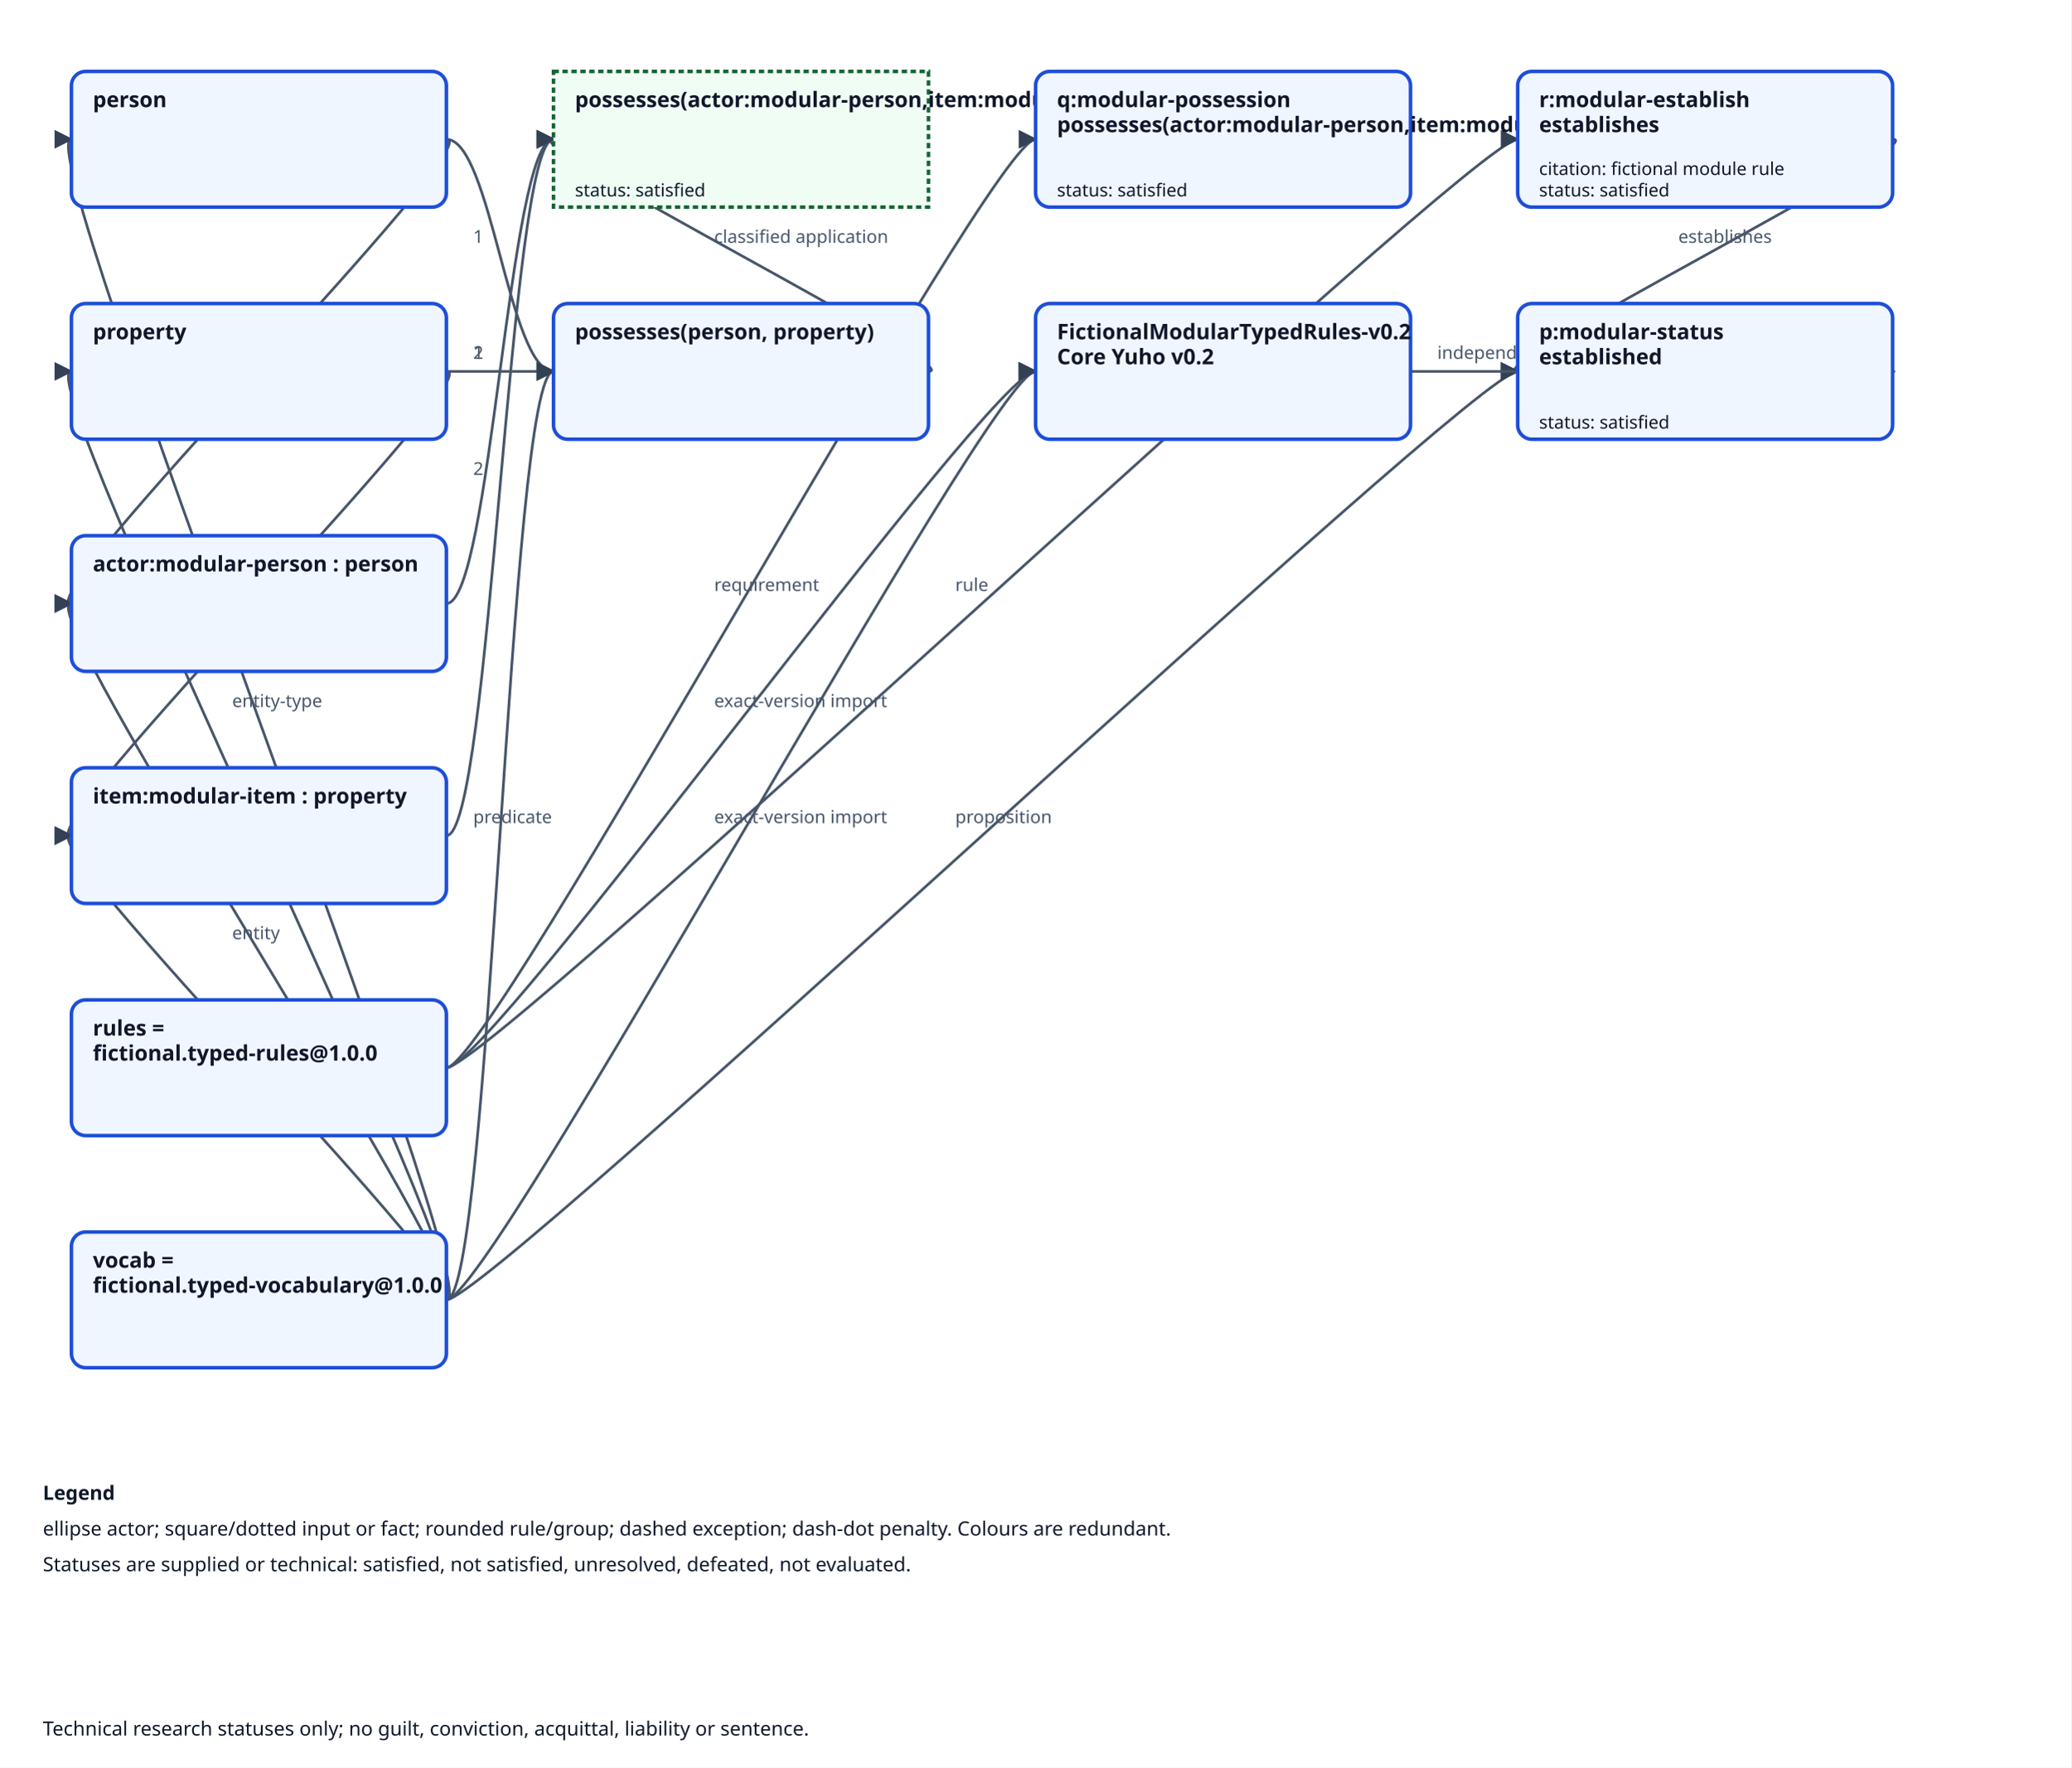
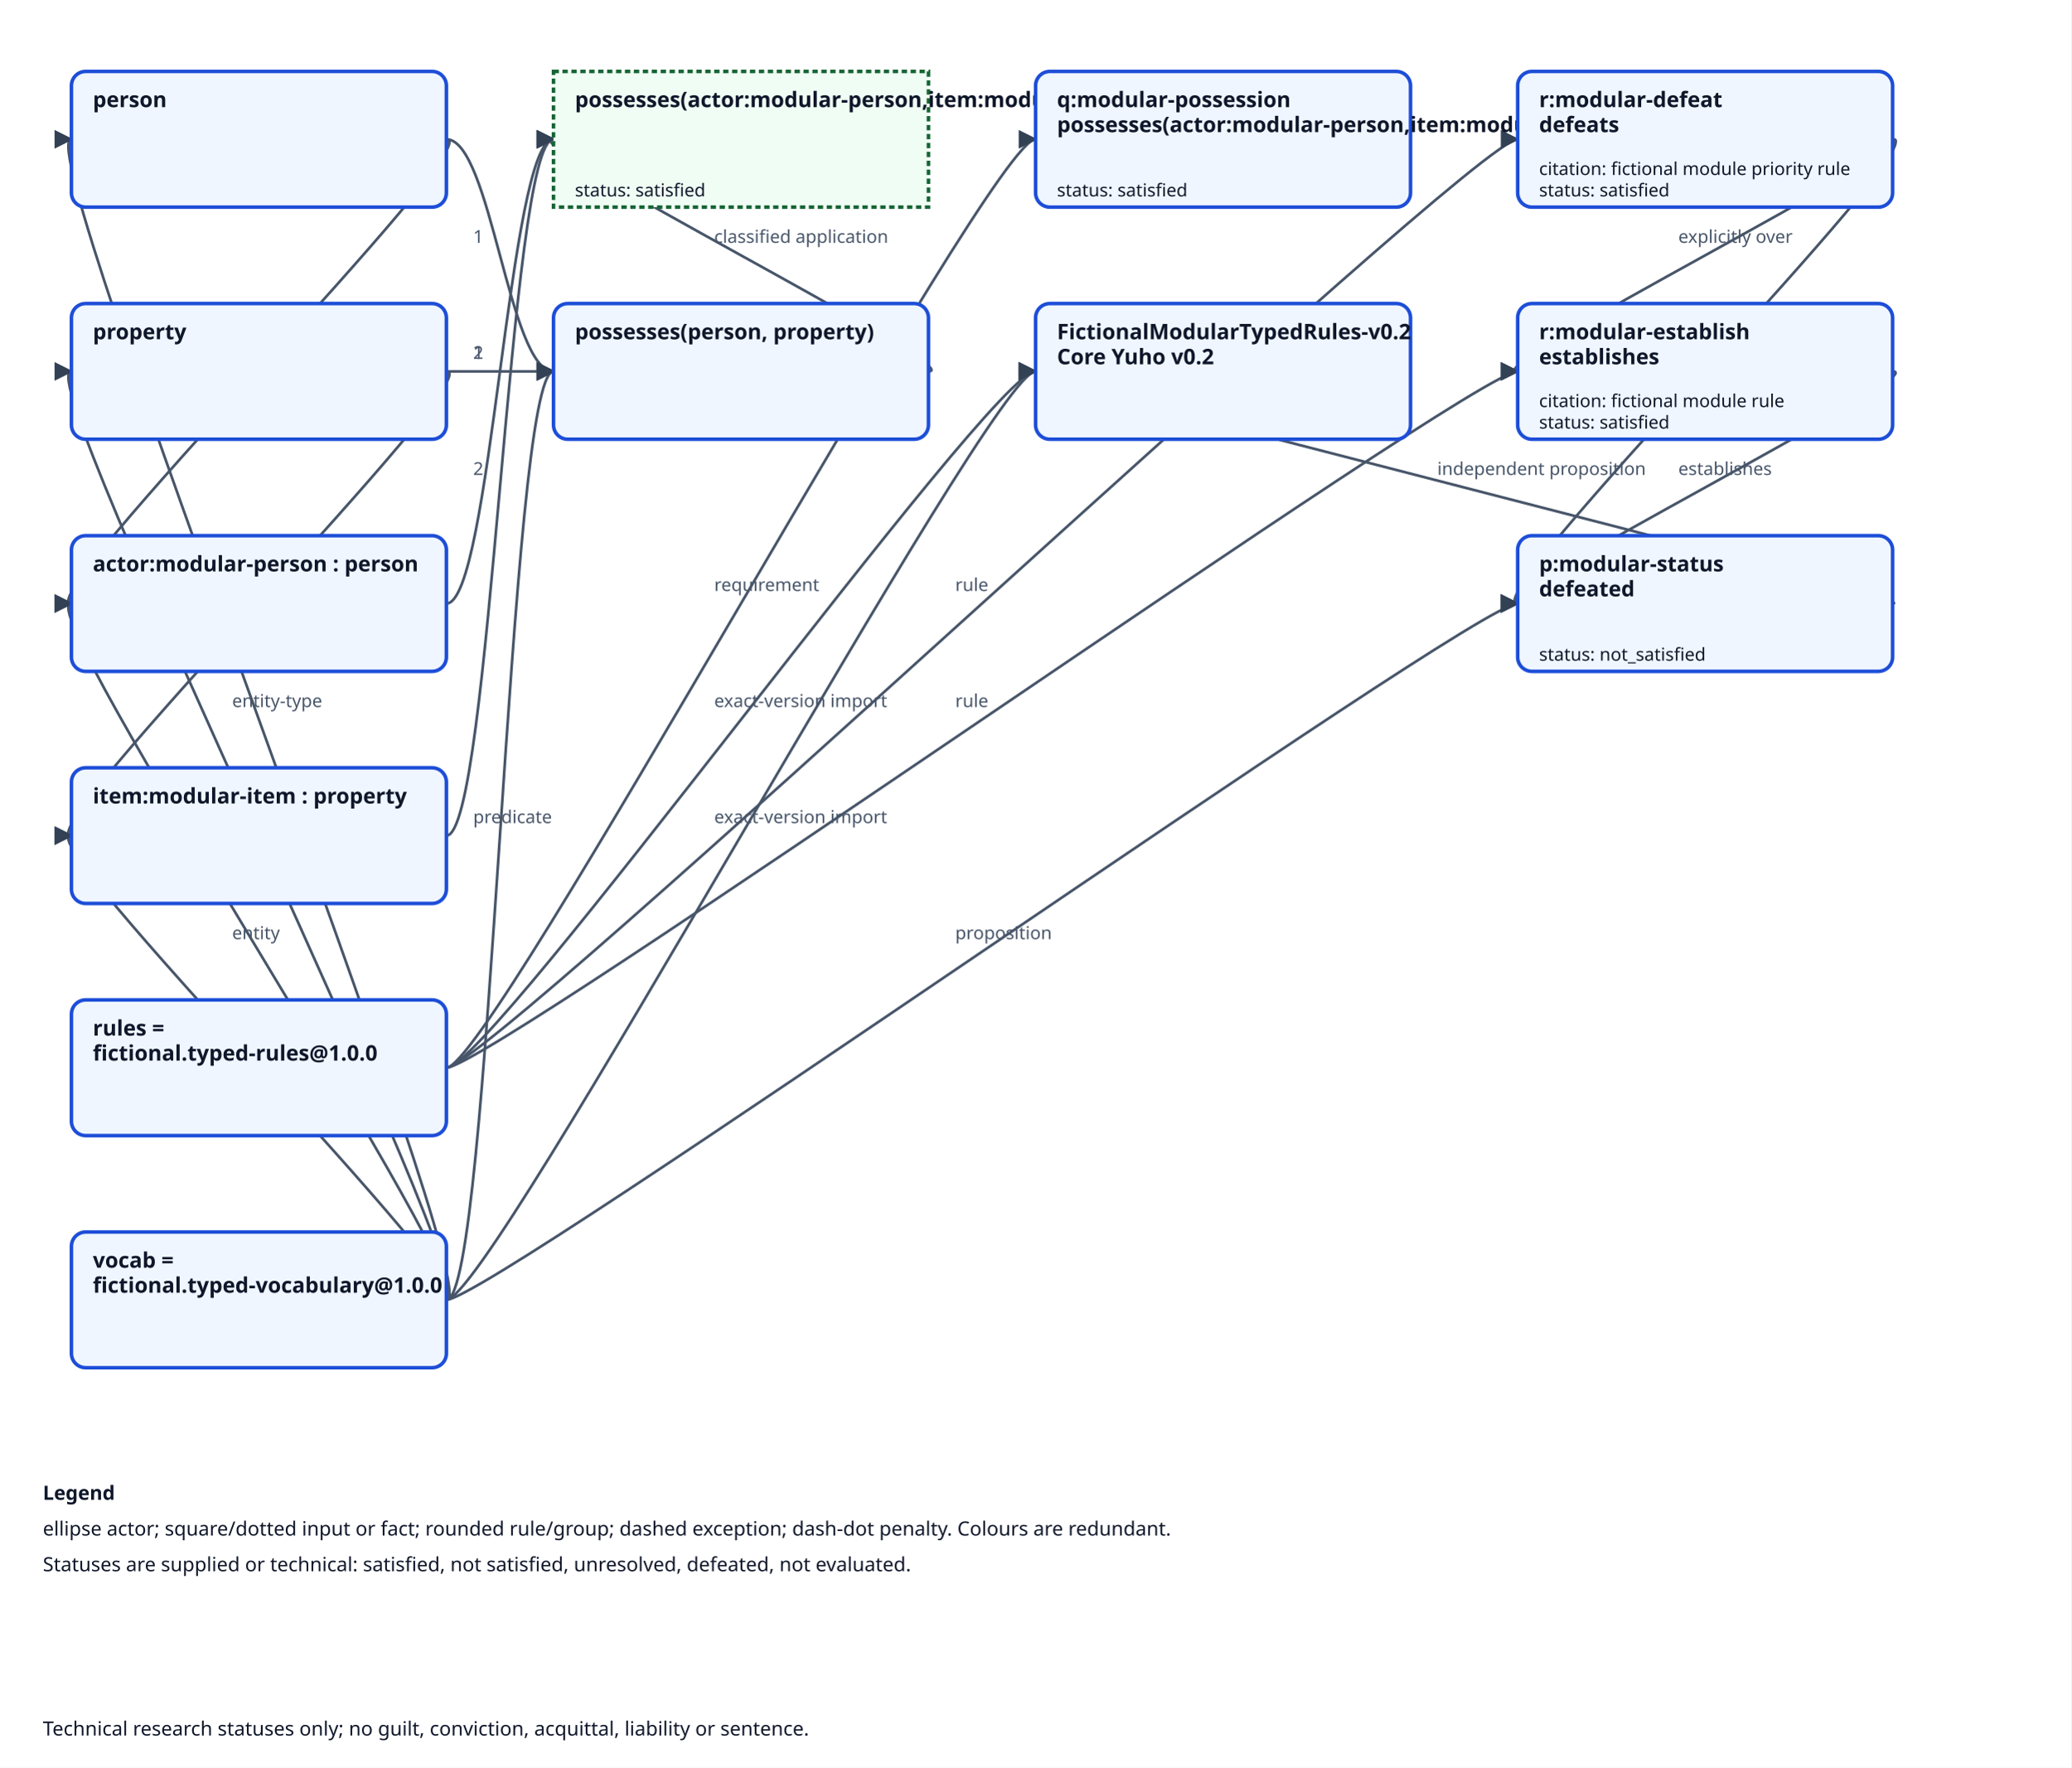
<svg xmlns="http://www.w3.org/2000/svg" width="1160" height="990" viewBox="0 0 1160 990" role="img" aria-labelledby="title desc">
  <defs>
    <marker id="arrow" viewBox="0 0 10 10" refX="9" refY="5" markerWidth="7" markerHeight="7" orient="auto-start-reverse">
      <path d="M 0 0 L 10 5 L 0 10 z" fill="#334155" />
    </marker>
  </defs>
  <rect width="100%" height="100%" fill="#ffffff" />
  <style>text{font-family:ui-sans-serif,system-ui,sans-serif;fill:#0f172a}.edge{stroke:#475569;stroke-width:1.5;fill:none;marker-end:url(#arrow)}.edge-label{font-size:10px;fill:#475569}.node-label{font-size:12px;font-weight:600}.node-meta{font-size:10px}.legend{font-size:11px}</style>
  <g id="edges">
    <path class="edge" data-kind="import" d="M 250 728 C 275 728 555 208 580 208" />
    <text class="edge-label" x="400" y="461">exact-version import</text>
    <path class="edge" data-kind="export" d="M 250 728 C 275 728 15 78 40 78" />
    <text class="edge-label" x="130" y="396">entity-type</text>
    <path class="edge" data-kind="export" d="M 250 728 C 275 728 15 208 40 208" />
    <text class="edge-label" x="130" y="461">entity-type</text>
    <path class="edge" data-kind="export" d="M 250 728 C 275 728 15 338 40 338" />
    <text class="edge-label" x="130" y="526">entity</text>
    <path class="edge" data-kind="export" d="M 250 728 C 275 728 15 468 40 468" />
    <text class="edge-label" x="130" y="591">entity</text>
    <path class="edge" data-kind="export" d="M 250 728 C 275 728 285 208 310 208" />
    <text class="edge-label" x="265" y="461">predicate</text>
-     <path class="edge" data-kind="export" d="M 250 728 C 275 728 825 208 850 208" />
-     <text class="edge-label" x="535" y="461">proposition</text>
+     <path class="edge" data-kind="export" d="M 250 728 C 275 728 825 338 850 338" />
+     <text class="edge-label" x="535" y="526">proposition</text>
    <path class="edge" data-kind="import" d="M 250 598 C 275 598 555 208 580 208" />
    <text class="edge-label" x="400" y="396">exact-version import</text>
    <path class="edge" data-kind="export" d="M 250 598 C 275 598 555 78 580 78" />
    <text class="edge-label" x="400" y="331">requirement</text>
+     <path class="edge" data-kind="export" d="M 250 598 C 275 598 825 208 850 208" />
+     <text class="edge-label" x="535" y="396">rule</text>
    <path class="edge" data-kind="export" d="M 250 598 C 275 598 825 78 850 78" />
    <text class="edge-label" x="535" y="331">rule</text>
    <path class="edge" data-kind="instance" d="M 250 78 C 275 78 15 338 40 338" />
    <text class="edge-label" x="130" y="201">nominal member</text>
    <path class="edge" data-kind="instance" d="M 250 208 C 275 208 15 468 40 468" />
    <text class="edge-label" x="130" y="331">nominal member</text>
    <path class="edge" data-kind="argument-type" d="M 250 78 C 275 78 285 208 310 208" />
    <text class="edge-label" x="265" y="136">1</text>
    <path class="edge" data-kind="argument-type" d="M 250 208 C 275 208 285 208 310 208" />
    <text class="edge-label" x="265" y="201">2</text>
    <path class="edge" data-kind="ground-argument" d="M 250 338 C 275 338 285 78 310 78" />
    <text class="edge-label" x="265" y="201">1</text>
    <path class="edge" data-kind="ground-argument" d="M 250 468 C 275 468 285 78 310 78" />
    <text class="edge-label" x="265" y="266">2</text>
    <path class="edge" data-kind="application" d="M 520 208 C 545 208 285 78 310 78" />
    <text class="edge-label" x="400" y="136">classified application</text>
-     <path class="edge" data-kind="concludes" d="M 1060 78 C 1085 78 825 208 850 208" />
-     <text class="edge-label" x="940" y="136">establishes</text>
-     <path class="edge" data-kind="technical-result" d="M 1060 208 C 1085 208 555 208 580 208" />
-     <text class="edge-label" x="805" y="201">independent proposition</text>
+     <path class="edge" data-kind="concludes" d="M 1060 208 C 1085 208 825 338 850 338" />
+     <text class="edge-label" x="940" y="266">establishes</text>
+     <path class="edge" data-kind="concludes" d="M 1060 78 C 1085 78 825 338 850 338" />
+     <text class="edge-label" x="940" y="201">defeats</text>
+     <path class="edge" data-kind="priority" d="M 1060 78 C 1085 78 825 208 850 208" />
+     <text class="edge-label" x="940" y="136">explicitly over</text>
+     <path class="edge" data-kind="technical-result" d="M 1060 338 C 1085 338 555 208 580 208" />
+     <text class="edge-label" x="805" y="266">independent proposition</text>
  </g>
  <g id="nodes">
    <g id="node-entity-type-person" data-semantic-id="entity-type:person" data-kind="entity-type">
      <rect x="40" y="40" width="210" height="76" rx="8" fill="#eff6ff" stroke="#1d4ed8" stroke-width="2" />
      <text class="node-label" x="52" y="60">
        <tspan x="52" dy="0">person</tspan>
      </text>
    </g>
    <g id="node-entity-type-property" data-semantic-id="entity-type:property" data-kind="entity-type">
      <rect x="40" y="170" width="210" height="76" rx="8" fill="#eff6ff" stroke="#1d4ed8" stroke-width="2" />
      <text class="node-label" x="52" y="190">
        <tspan x="52" dy="0">property</tspan>
      </text>
    </g>
    <g id="node-entity-actor-modular-person" data-semantic-id="entity:actor:modular-person" data-kind="entity">
      <rect x="40" y="300" width="210" height="76" rx="8" fill="#eff6ff" stroke="#1d4ed8" stroke-width="2" />
      <text class="node-label" x="52" y="320">
        <tspan x="52" dy="0">actor:modular-person : person</tspan>
      </text>
    </g>
    <g id="node-entity-item-modular-item" data-semantic-id="entity:item:modular-item" data-kind="entity">
      <rect x="40" y="430" width="210" height="76" rx="8" fill="#eff6ff" stroke="#1d4ed8" stroke-width="2" />
      <text class="node-label" x="52" y="450">
        <tspan x="52" dy="0">item:modular-item : property</tspan>
      </text>
    </g>
    <g id="node-module-rules" data-semantic-id="module:rules" data-kind="module">
      <rect x="40" y="560" width="210" height="76" rx="8" fill="#eff6ff" stroke="#1d4ed8" stroke-width="2" />
      <text class="node-label" x="52" y="580">
        <tspan x="52" dy="0">rules =</tspan>
        <tspan x="52" dy="14">fictional.typed-rules@1.0.0</tspan>
      </text>
    </g>
    <g id="node-module-vocab" data-semantic-id="module:vocab" data-kind="module">
      <rect x="40" y="690" width="210" height="76" rx="8" fill="#eff6ff" stroke="#1d4ed8" stroke-width="2" />
      <text class="node-label" x="52" y="710">
        <tspan x="52" dy="0">vocab =</tspan>
        <tspan x="52" dy="14">fictional.typed-vocabulary@1.0.0</tspan>
      </text>
    </g>
    <g id="node-ground-fact-possesses-actor-modular-person-item-modular-item-" data-semantic-id="ground-fact:possesses(actor:modular-person,item:modular-item)" data-kind="ground-fact">
      <rect x="310" y="40" width="210" height="76" rx="0" fill="#f0fdf4" stroke="#166534" stroke-width="2" stroke-dasharray="3 2" />
      <text class="node-label" x="322" y="60">
        <tspan x="322" dy="0">possesses(actor:modular-person,item:modular-item)</tspan>
      </text>
      <text class="node-meta" x="322" y="110">status: satisfied</text>
    </g>
    <g id="node-predicate-possesses" data-semantic-id="predicate:possesses" data-kind="predicate">
      <rect x="310" y="170" width="210" height="76" rx="8" fill="#eff6ff" stroke="#1d4ed8" stroke-width="2" />
      <text class="node-label" x="322" y="190">
        <tspan x="322" dy="0">possesses(person, property)</tspan>
      </text>
    </g>
    <g id="node-finite-requirement-q-modular-possession" data-semantic-id="finite-requirement:q:modular-possession" data-kind="predicate-application">
      <rect x="580" y="40" width="210" height="76" rx="8" fill="#eff6ff" stroke="#1d4ed8" stroke-width="2" />
      <text class="node-label" x="592" y="60">
        <tspan x="592" dy="0">q:modular-possession</tspan>
        <tspan x="592" dy="14">possesses(actor:modular-person,item:modular-item)</tspan>
      </text>
      <text class="node-meta" x="592" y="110">status: satisfied</text>
    </g>
    <g id="node-program-FictionalModularTypedRules-v0.2" data-semantic-id="program:FictionalModularTypedRules-v0.2" data-kind="program">
      <rect x="580" y="170" width="210" height="76" rx="8" fill="#eff6ff" stroke="#1d4ed8" stroke-width="2" />
      <text class="node-label" x="592" y="190">
        <tspan x="592" dy="0">FictionalModularTypedRules-v0.2</tspan>
        <tspan x="592" dy="14">Core Yuho v0.2</tspan>
      </text>
    </g>
-     <g id="node-finite-rule-r-modular-establish" data-semantic-id="finite-rule:r:modular-establish" data-kind="finite-rule">
+     <g id="node-finite-rule-r-modular-defeat" data-semantic-id="finite-rule:r:modular-defeat" data-kind="finite-rule">
      <rect x="850" y="40" width="210" height="76" rx="8" fill="#eff6ff" stroke="#1d4ed8" stroke-width="2" />
      <text class="node-label" x="862" y="60">
+         <tspan x="862" dy="0">r:modular-defeat</tspan>
+         <tspan x="862" dy="14">defeats</tspan>
+       </text>
+       <text class="node-meta" x="862" y="98">citation: fictional module priority rule</text>
+       <text class="node-meta" x="862" y="110">status: satisfied</text>
+     </g>
+     <g id="node-finite-rule-r-modular-establish" data-semantic-id="finite-rule:r:modular-establish" data-kind="finite-rule">
+       <rect x="850" y="170" width="210" height="76" rx="8" fill="#eff6ff" stroke="#1d4ed8" stroke-width="2" />
+       <text class="node-label" x="862" y="190">
        <tspan x="862" dy="0">r:modular-establish</tspan>
        <tspan x="862" dy="14">establishes</tspan>
      </text>
-       <text class="node-meta" x="862" y="98">citation: fictional module rule</text>
-       <text class="node-meta" x="862" y="110">status: satisfied</text>
+       <text class="node-meta" x="862" y="228">citation: fictional module rule</text>
+       <text class="node-meta" x="862" y="240">status: satisfied</text>
    </g>
    <g id="node-proposition-p-modular-status" data-semantic-id="proposition:p:modular-status" data-kind="proposition">
-       <rect x="850" y="170" width="210" height="76" rx="8" fill="#eff6ff" stroke="#1d4ed8" stroke-width="2" />
-       <text class="node-label" x="862" y="190">
+       <rect x="850" y="300" width="210" height="76" rx="8" fill="#eff6ff" stroke="#1d4ed8" stroke-width="2" />
+       <text class="node-label" x="862" y="320">
        <tspan x="862" dy="0">p:modular-status</tspan>
-         <tspan x="862" dy="14">established</tspan>
+         <tspan x="862" dy="14">defeated</tspan>
      </text>
-       <text class="node-meta" x="862" y="240">status: satisfied</text>
+       <text class="node-meta" x="862" y="370">status: not_satisfied</text>
    </g>
  </g>
  <g id="legend">
    <text class="legend" x="24" y="840" font-weight="700">Legend</text>
    <text class="legend" x="24" y="860">ellipse actor; square/dotted input or fact; rounded rule/group; dashed exception; dash-dot penalty. Colours are redundant.</text>
    <text class="legend" x="24" y="880">Statuses are supplied or technical: satisfied, not satisfied, unresolved, defeated, not evaluated.</text>
  </g>
  <text x="24" y="972" font-size="11" fill="#7f1d1d">Technical research statuses only; no guilt, conviction, acquittal, liability or sentence.</text>
</svg>
